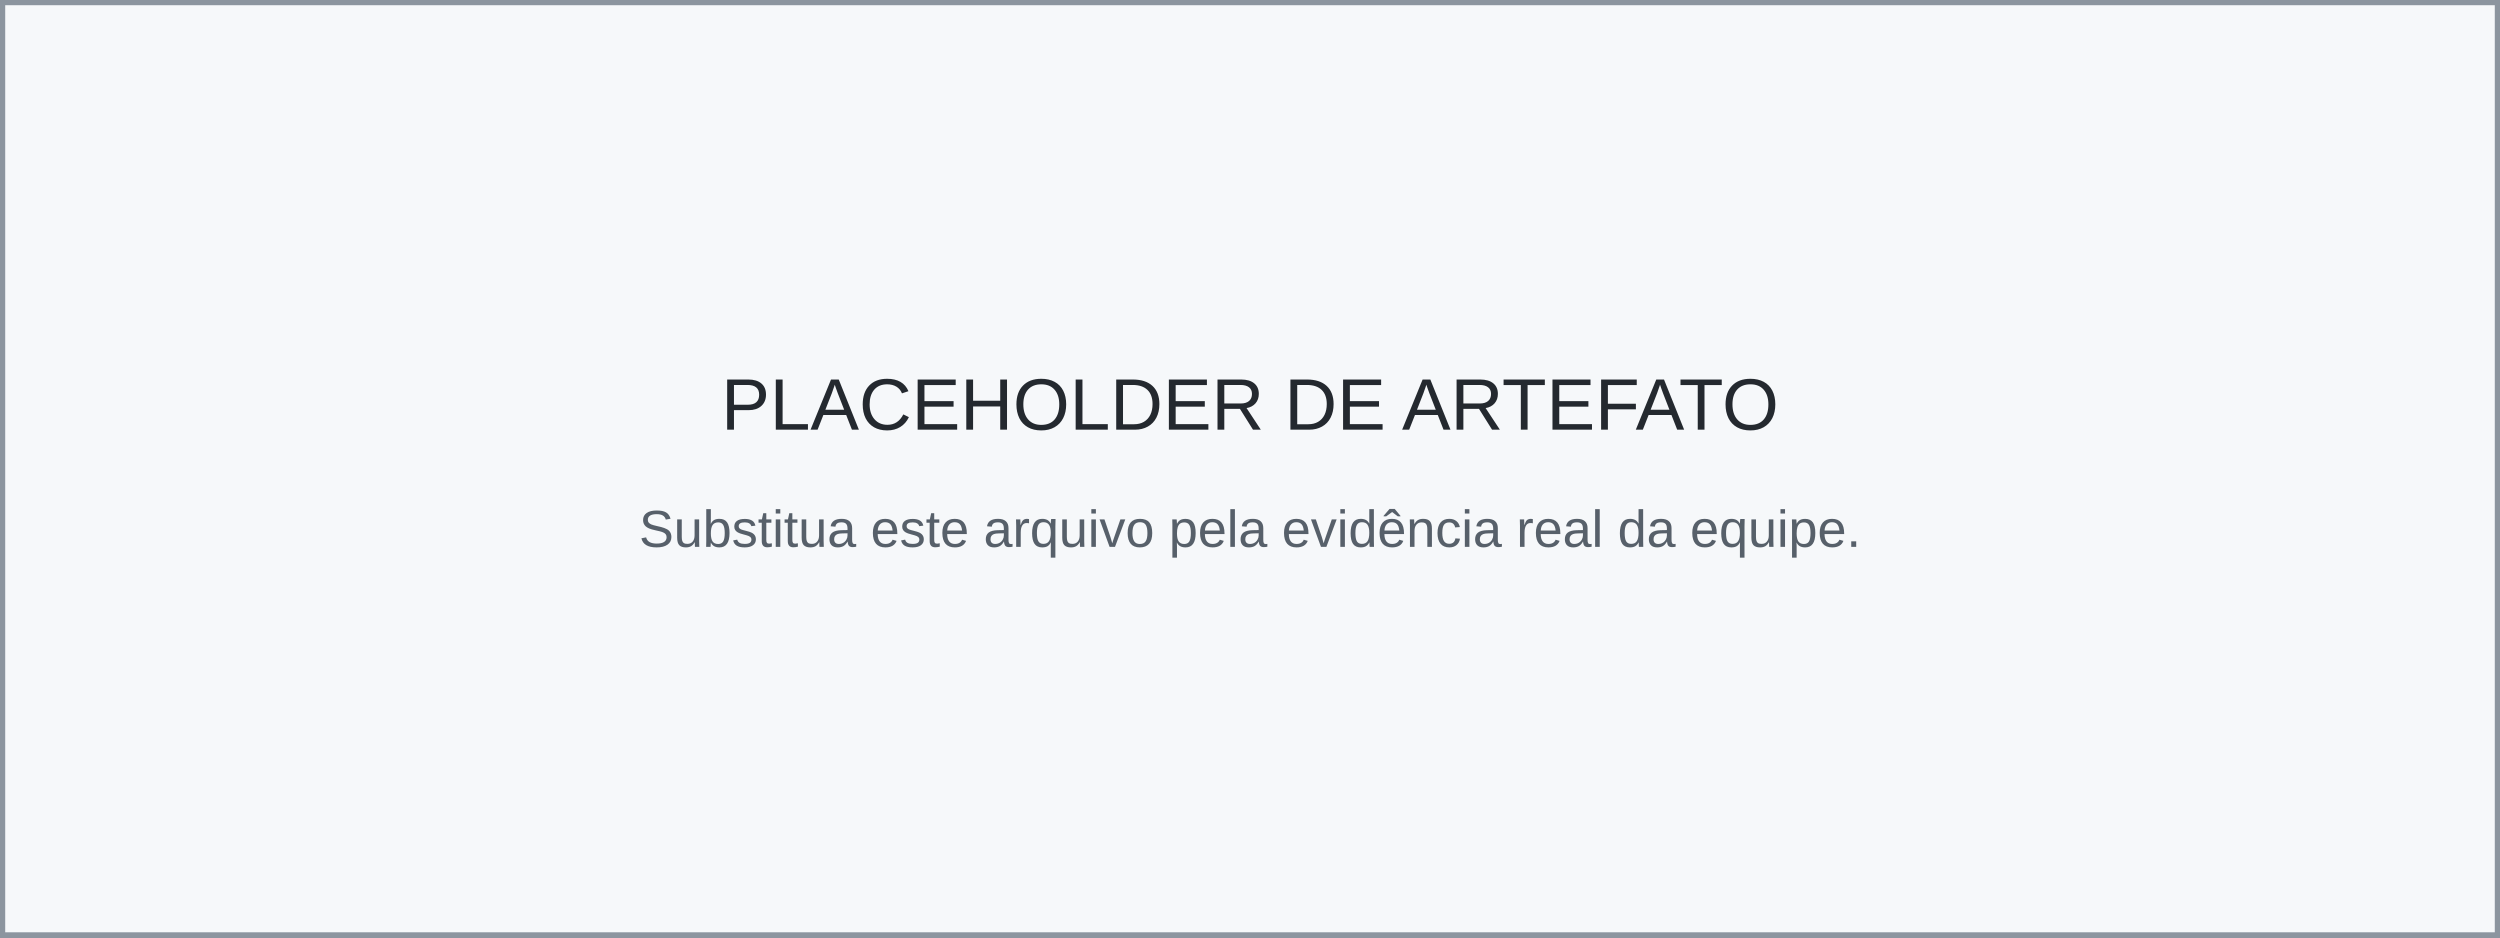
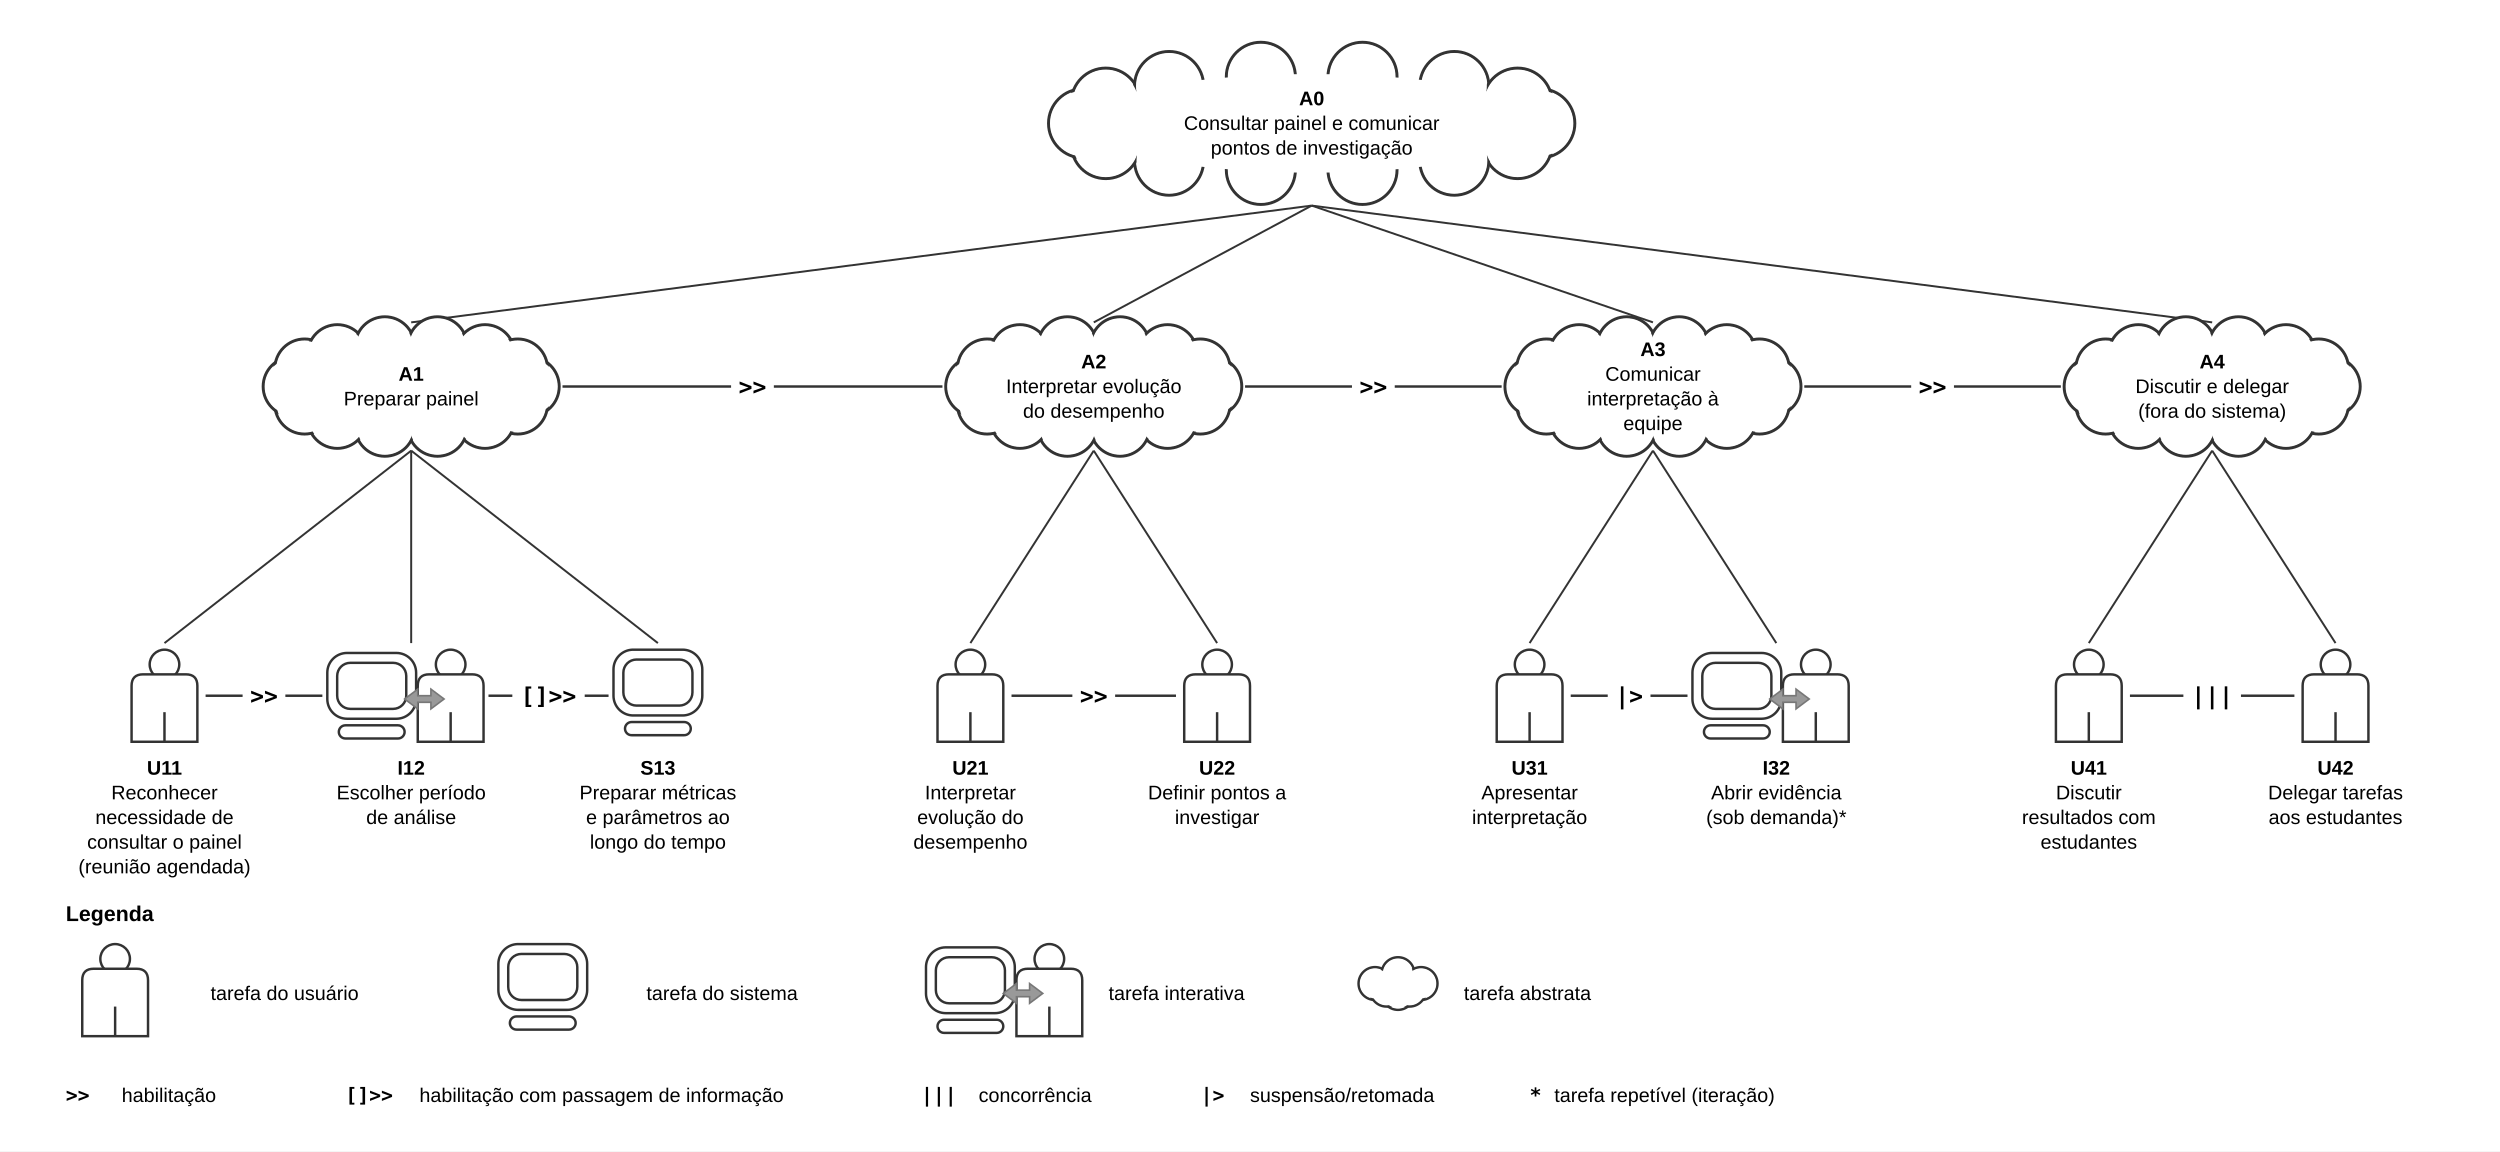
- <svg xmlns="http://www.w3.org/2000/svg" width="960" height="360" viewBox="0 0 960 360">
-   <rect width="100%" height="100%" fill="#f6f8fa" stroke="#8c959f" stroke-width="4" />
-   <text x="480" y="165" text-anchor="middle" font-family="Arial, sans-serif" font-size="28" fill="#24292f">PLACEHOLDER DE ARTEFATO</text>
-   <text x="480" y="210" text-anchor="middle" font-family="Arial, sans-serif" font-size="20" fill="#57606a">Substitua este arquivo pela evidência real da equipe.</text>
+ <svg xmlns="http://www.w3.org/2000/svg" viewBox="0 0 1520 700" width="1520" height="700" font-family="Arial, Helvetica, sans-serif">
+   <rect width="100%" height="100%" fill="#fff" />
+   <line x1="797.5" y1="125" x2="250" y2="196.0" stroke="#333" stroke-width="1.2" />
+   <line x1="797.5" y1="125" x2="665" y2="196.0" stroke="#333" stroke-width="1.2" />
+   <line x1="797.5" y1="125" x2="1005" y2="196.0" stroke="#333" stroke-width="1.2" />
+   <line x1="797.5" y1="125" x2="1345" y2="196.0" stroke="#333" stroke-width="1.2" />
+   <line x1="250" y1="274.0" x2="100" y2="391" stroke="#333" stroke-width="1.2" />
+   <line x1="250" y1="274.0" x2="250" y2="391" stroke="#333" stroke-width="1.2" />
+   <line x1="250" y1="274.0" x2="400" y2="391" stroke="#333" stroke-width="1.2" />
+   <line x1="665" y1="274.0" x2="590" y2="391" stroke="#333" stroke-width="1.2" />
+   <line x1="665" y1="274.0" x2="740" y2="391" stroke="#333" stroke-width="1.2" />
+   <line x1="1005" y1="274.0" x2="930" y2="391" stroke="#333" stroke-width="1.2" />
+   <line x1="1005" y1="274.0" x2="1080" y2="391" stroke="#333" stroke-width="1.2" />
+   <line x1="1345" y1="274.0" x2="1270" y2="391" stroke="#333" stroke-width="1.2" />
+   <line x1="1345" y1="274.0" x2="1420" y2="391" stroke="#333" stroke-width="1.2" />
+   <circle cx="936.5" cy="75.0" r="21.0" fill="#fff" stroke="#333" stroke-width="1.8" />
+   <circle cx="922.7" cy="87.6" r="21.0" fill="#fff" stroke="#333" stroke-width="1.8" />
+   <circle cx="884.2" cy="97.7" r="21.0" fill="#fff" stroke="#333" stroke-width="1.8" />
+   <circle cx="828.4" cy="103.3" r="21.0" fill="#fff" stroke="#333" stroke-width="1.8" />
+   <circle cx="766.6" cy="103.3" r="21.0" fill="#fff" stroke="#333" stroke-width="1.8" />
+   <circle cx="710.8" cy="97.7" r="21.0" fill="#fff" stroke="#333" stroke-width="1.8" />
+   <circle cx="672.3" cy="87.6" r="21.0" fill="#fff" stroke="#333" stroke-width="1.8" />
+   <circle cx="658.5" cy="75.0" r="21.0" fill="#fff" stroke="#333" stroke-width="1.8" />
+   <circle cx="672.3" cy="62.4" r="21.0" fill="#fff" stroke="#333" stroke-width="1.8" />
+   <circle cx="710.8" cy="52.3" r="21.0" fill="#fff" stroke="#333" stroke-width="1.8" />
+   <circle cx="766.6" cy="46.7" r="21.0" fill="#fff" stroke="#333" stroke-width="1.8" />
+   <circle cx="828.4" cy="46.7" r="21.0" fill="#fff" stroke="#333" stroke-width="1.8" />
+   <circle cx="884.2" cy="52.3" r="21.0" fill="#fff" stroke="#333" stroke-width="1.8" />
+   <circle cx="922.7" cy="62.4" r="21.0" fill="#fff" stroke="#333" stroke-width="1.8" />
+   <circle cx="936.5" cy="75.0" r="19.8" fill="#fff" />
+   <circle cx="922.7" cy="87.6" r="19.8" fill="#fff" />
+   <circle cx="884.2" cy="97.7" r="19.8" fill="#fff" />
+   <circle cx="828.4" cy="103.3" r="19.8" fill="#fff" />
+   <circle cx="766.6" cy="103.3" r="19.8" fill="#fff" />
+   <circle cx="710.8" cy="97.7" r="19.8" fill="#fff" />
+   <circle cx="672.3" cy="87.6" r="19.8" fill="#fff" />
+   <circle cx="658.5" cy="75.0" r="19.8" fill="#fff" />
+   <circle cx="672.3" cy="62.4" r="19.8" fill="#fff" />
+   <circle cx="710.8" cy="52.3" r="19.8" fill="#fff" />
+   <circle cx="766.6" cy="46.7" r="19.8" fill="#fff" />
+   <circle cx="828.4" cy="46.7" r="19.8" fill="#fff" />
+   <circle cx="884.2" cy="52.3" r="19.8" fill="#fff" />
+   <circle cx="922.7" cy="62.4" r="19.8" fill="#fff" />
+   <ellipse cx="797.5" cy="75" rx="140.0" ry="30.0" fill="#fff" />
+   <text x="797.5" y="64.0" text-anchor="middle" font-size="12" font-weight="700">A0</text>
+   <text x="797.5" y="79.0" text-anchor="middle" font-size="12">Consultar painel e comunicar</text>
+   <text x="797.5" y="94.0" text-anchor="middle" font-size="12">pontos de investigação</text>
+   <circle cx="321.9" cy="235.0" r="18.1" fill="#fff" stroke="#333" stroke-width="1.8" />
+   <circle cx="314.8" cy="245.8" r="18.1" fill="#fff" stroke="#333" stroke-width="1.8" />
+   <circle cx="294.9" cy="254.5" r="18.1" fill="#fff" stroke="#333" stroke-width="1.8" />
+   <circle cx="266.0" cy="259.3" r="18.1" fill="#fff" stroke="#333" stroke-width="1.8" />
+   <circle cx="234.0" cy="259.3" r="18.1" fill="#fff" stroke="#333" stroke-width="1.8" />
+   <circle cx="205.1" cy="254.5" r="18.1" fill="#fff" stroke="#333" stroke-width="1.8" />
+   <circle cx="185.2" cy="245.8" r="18.1" fill="#fff" stroke="#333" stroke-width="1.8" />
+   <circle cx="178.1" cy="235.0" r="18.1" fill="#fff" stroke="#333" stroke-width="1.8" />
+   <circle cx="185.2" cy="224.2" r="18.1" fill="#fff" stroke="#333" stroke-width="1.8" />
+   <circle cx="205.1" cy="215.5" r="18.1" fill="#fff" stroke="#333" stroke-width="1.8" />
+   <circle cx="234.0" cy="210.7" r="18.1" fill="#fff" stroke="#333" stroke-width="1.8" />
+   <circle cx="266.0" cy="210.7" r="18.1" fill="#fff" stroke="#333" stroke-width="1.8" />
+   <circle cx="294.9" cy="215.5" r="18.1" fill="#fff" stroke="#333" stroke-width="1.8" />
+   <circle cx="314.8" cy="224.2" r="18.1" fill="#fff" stroke="#333" stroke-width="1.8" />
+   <circle cx="321.9" cy="235.0" r="16.9" fill="#fff" />
+   <circle cx="314.8" cy="245.8" r="16.9" fill="#fff" />
+   <circle cx="294.9" cy="254.5" r="16.9" fill="#fff" />
+   <circle cx="266.0" cy="259.3" r="16.9" fill="#fff" />
+   <circle cx="234.0" cy="259.3" r="16.9" fill="#fff" />
+   <circle cx="205.1" cy="254.5" r="16.9" fill="#fff" />
+   <circle cx="185.2" cy="245.8" r="16.9" fill="#fff" />
+   <circle cx="178.1" cy="235.0" r="16.9" fill="#fff" />
+   <circle cx="185.2" cy="224.2" r="16.9" fill="#fff" />
+   <circle cx="205.1" cy="215.5" r="16.9" fill="#fff" />
+   <circle cx="234.0" cy="210.7" r="16.9" fill="#fff" />
+   <circle cx="266.0" cy="210.7" r="16.9" fill="#fff" />
+   <circle cx="294.9" cy="215.5" r="16.9" fill="#fff" />
+   <circle cx="314.8" cy="224.2" r="16.9" fill="#fff" />
+   <ellipse cx="250" cy="235" rx="72.94" ry="25.94" fill="#fff" />
+   <text x="250" y="231.5" text-anchor="middle" font-size="12" font-weight="700">A1</text>
+   <text x="250" y="246.5" text-anchor="middle" font-size="12">Preparar painel</text>
+   <circle cx="736.9" cy="235.0" r="18.1" fill="#fff" stroke="#333" stroke-width="1.8" />
+   <circle cx="729.8" cy="245.8" r="18.1" fill="#fff" stroke="#333" stroke-width="1.8" />
+   <circle cx="709.9" cy="254.5" r="18.1" fill="#fff" stroke="#333" stroke-width="1.8" />
+   <circle cx="681.0" cy="259.3" r="18.1" fill="#fff" stroke="#333" stroke-width="1.8" />
+   <circle cx="649.0" cy="259.3" r="18.1" fill="#fff" stroke="#333" stroke-width="1.8" />
+   <circle cx="620.1" cy="254.5" r="18.1" fill="#fff" stroke="#333" stroke-width="1.8" />
+   <circle cx="600.2" cy="245.8" r="18.1" fill="#fff" stroke="#333" stroke-width="1.8" />
+   <circle cx="593.1" cy="235.0" r="18.1" fill="#fff" stroke="#333" stroke-width="1.8" />
+   <circle cx="600.2" cy="224.2" r="18.1" fill="#fff" stroke="#333" stroke-width="1.8" />
+   <circle cx="620.1" cy="215.5" r="18.1" fill="#fff" stroke="#333" stroke-width="1.8" />
+   <circle cx="649.0" cy="210.7" r="18.1" fill="#fff" stroke="#333" stroke-width="1.8" />
+   <circle cx="681.0" cy="210.7" r="18.1" fill="#fff" stroke="#333" stroke-width="1.8" />
+   <circle cx="709.9" cy="215.5" r="18.1" fill="#fff" stroke="#333" stroke-width="1.8" />
+   <circle cx="729.8" cy="224.2" r="18.1" fill="#fff" stroke="#333" stroke-width="1.8" />
+   <circle cx="736.9" cy="235.0" r="16.9" fill="#fff" />
+   <circle cx="729.8" cy="245.8" r="16.9" fill="#fff" />
+   <circle cx="709.9" cy="254.5" r="16.9" fill="#fff" />
+   <circle cx="681.0" cy="259.3" r="16.9" fill="#fff" />
+   <circle cx="649.0" cy="259.3" r="16.9" fill="#fff" />
+   <circle cx="620.1" cy="254.5" r="16.9" fill="#fff" />
+   <circle cx="600.2" cy="245.8" r="16.9" fill="#fff" />
+   <circle cx="593.1" cy="235.0" r="16.9" fill="#fff" />
+   <circle cx="600.2" cy="224.2" r="16.9" fill="#fff" />
+   <circle cx="620.1" cy="215.5" r="16.9" fill="#fff" />
+   <circle cx="649.0" cy="210.7" r="16.9" fill="#fff" />
+   <circle cx="681.0" cy="210.7" r="16.9" fill="#fff" />
+   <circle cx="709.9" cy="215.5" r="16.9" fill="#fff" />
+   <circle cx="729.8" cy="224.2" r="16.9" fill="#fff" />
+   <ellipse cx="665" cy="235" rx="72.94" ry="25.94" fill="#fff" />
+   <text x="665" y="224.0" text-anchor="middle" font-size="12" font-weight="700">A2</text>
+   <text x="665" y="239.0" text-anchor="middle" font-size="12">Interpretar evolução</text>
+   <text x="665" y="254.0" text-anchor="middle" font-size="12">do desempenho</text>
+   <circle cx="1076.9" cy="235.0" r="18.1" fill="#fff" stroke="#333" stroke-width="1.8" />
+   <circle cx="1069.8" cy="245.8" r="18.1" fill="#fff" stroke="#333" stroke-width="1.8" />
+   <circle cx="1049.9" cy="254.5" r="18.1" fill="#fff" stroke="#333" stroke-width="1.8" />
+   <circle cx="1021.0" cy="259.3" r="18.1" fill="#fff" stroke="#333" stroke-width="1.8" />
+   <circle cx="989.0" cy="259.3" r="18.1" fill="#fff" stroke="#333" stroke-width="1.8" />
+   <circle cx="960.1" cy="254.5" r="18.1" fill="#fff" stroke="#333" stroke-width="1.8" />
+   <circle cx="940.2" cy="245.8" r="18.1" fill="#fff" stroke="#333" stroke-width="1.8" />
+   <circle cx="933.1" cy="235.0" r="18.1" fill="#fff" stroke="#333" stroke-width="1.8" />
+   <circle cx="940.2" cy="224.2" r="18.1" fill="#fff" stroke="#333" stroke-width="1.8" />
+   <circle cx="960.1" cy="215.5" r="18.1" fill="#fff" stroke="#333" stroke-width="1.8" />
+   <circle cx="989.0" cy="210.7" r="18.1" fill="#fff" stroke="#333" stroke-width="1.8" />
+   <circle cx="1021.0" cy="210.7" r="18.1" fill="#fff" stroke="#333" stroke-width="1.8" />
+   <circle cx="1049.9" cy="215.5" r="18.1" fill="#fff" stroke="#333" stroke-width="1.8" />
+   <circle cx="1069.8" cy="224.2" r="18.1" fill="#fff" stroke="#333" stroke-width="1.8" />
+   <circle cx="1076.9" cy="235.0" r="16.9" fill="#fff" />
+   <circle cx="1069.8" cy="245.8" r="16.9" fill="#fff" />
+   <circle cx="1049.9" cy="254.5" r="16.9" fill="#fff" />
+   <circle cx="1021.0" cy="259.3" r="16.9" fill="#fff" />
+   <circle cx="989.0" cy="259.3" r="16.9" fill="#fff" />
+   <circle cx="960.1" cy="254.5" r="16.9" fill="#fff" />
+   <circle cx="940.2" cy="245.8" r="16.9" fill="#fff" />
+   <circle cx="933.1" cy="235.0" r="16.9" fill="#fff" />
+   <circle cx="940.2" cy="224.2" r="16.9" fill="#fff" />
+   <circle cx="960.1" cy="215.5" r="16.9" fill="#fff" />
+   <circle cx="989.0" cy="210.7" r="16.9" fill="#fff" />
+   <circle cx="1021.0" cy="210.7" r="16.9" fill="#fff" />
+   <circle cx="1049.9" cy="215.5" r="16.9" fill="#fff" />
+   <circle cx="1069.8" cy="224.2" r="16.9" fill="#fff" />
+   <ellipse cx="1005" cy="235" rx="72.94" ry="25.94" fill="#fff" />
+   <text x="1005" y="216.5" text-anchor="middle" font-size="12" font-weight="700">A3</text>
+   <text x="1005" y="231.5" text-anchor="middle" font-size="12">Comunicar</text>
+   <text x="1005" y="246.5" text-anchor="middle" font-size="12">interpretação à</text>
+   <text x="1005" y="261.5" text-anchor="middle" font-size="12">equipe</text>
+   <circle cx="1416.9" cy="235.0" r="18.1" fill="#fff" stroke="#333" stroke-width="1.8" />
+   <circle cx="1409.8" cy="245.8" r="18.1" fill="#fff" stroke="#333" stroke-width="1.8" />
+   <circle cx="1389.9" cy="254.5" r="18.1" fill="#fff" stroke="#333" stroke-width="1.8" />
+   <circle cx="1361.0" cy="259.3" r="18.1" fill="#fff" stroke="#333" stroke-width="1.8" />
+   <circle cx="1329.0" cy="259.3" r="18.1" fill="#fff" stroke="#333" stroke-width="1.8" />
+   <circle cx="1300.1" cy="254.5" r="18.1" fill="#fff" stroke="#333" stroke-width="1.8" />
+   <circle cx="1280.2" cy="245.8" r="18.1" fill="#fff" stroke="#333" stroke-width="1.8" />
+   <circle cx="1273.1" cy="235.0" r="18.1" fill="#fff" stroke="#333" stroke-width="1.8" />
+   <circle cx="1280.2" cy="224.2" r="18.1" fill="#fff" stroke="#333" stroke-width="1.8" />
+   <circle cx="1300.1" cy="215.5" r="18.1" fill="#fff" stroke="#333" stroke-width="1.8" />
+   <circle cx="1329.0" cy="210.7" r="18.1" fill="#fff" stroke="#333" stroke-width="1.8" />
+   <circle cx="1361.0" cy="210.7" r="18.1" fill="#fff" stroke="#333" stroke-width="1.8" />
+   <circle cx="1389.9" cy="215.5" r="18.1" fill="#fff" stroke="#333" stroke-width="1.8" />
+   <circle cx="1409.8" cy="224.2" r="18.1" fill="#fff" stroke="#333" stroke-width="1.8" />
+   <circle cx="1416.9" cy="235.0" r="16.9" fill="#fff" />
+   <circle cx="1409.8" cy="245.8" r="16.9" fill="#fff" />
+   <circle cx="1389.9" cy="254.5" r="16.9" fill="#fff" />
+   <circle cx="1361.0" cy="259.3" r="16.9" fill="#fff" />
+   <circle cx="1329.0" cy="259.3" r="16.9" fill="#fff" />
+   <circle cx="1300.1" cy="254.5" r="16.9" fill="#fff" />
+   <circle cx="1280.2" cy="245.8" r="16.9" fill="#fff" />
+   <circle cx="1273.1" cy="235.0" r="16.9" fill="#fff" />
+   <circle cx="1280.2" cy="224.2" r="16.9" fill="#fff" />
+   <circle cx="1300.1" cy="215.5" r="16.9" fill="#fff" />
+   <circle cx="1329.0" cy="210.7" r="16.9" fill="#fff" />
+   <circle cx="1361.0" cy="210.7" r="16.9" fill="#fff" />
+   <circle cx="1389.9" cy="215.5" r="16.9" fill="#fff" />
+   <circle cx="1409.8" cy="224.2" r="16.9" fill="#fff" />
+   <ellipse cx="1345" cy="235" rx="72.94" ry="25.94" fill="#fff" />
+   <text x="1345" y="224.0" text-anchor="middle" font-size="12" font-weight="700">A4</text>
+   <text x="1345" y="239.0" text-anchor="middle" font-size="12">Discutir e delegar</text>
+   <text x="1345" y="254.0" text-anchor="middle" font-size="12">(fora do sistema)</text>
+   <line x1="342.0" y1="235" x2="573.0" y2="235" stroke="#333" stroke-width="1.5" />
+   <rect x="444.5" y="225" width="26" height="20" fill="#fff" />
+   <text x="457.5" y="240" text-anchor="middle" font-size="14" font-family="monospace" font-weight="700">&gt;&gt;</text>
+   <line x1="757.0" y1="235" x2="913.0" y2="235" stroke="#333" stroke-width="1.5" />
+   <rect x="822.0" y="225" width="26" height="20" fill="#fff" />
+   <text x="835.0" y="240" text-anchor="middle" font-size="14" font-family="monospace" font-weight="700">&gt;&gt;</text>
+   <line x1="1097.0" y1="235" x2="1253.0" y2="235" stroke="#333" stroke-width="1.5" />
+   <rect x="1162.0" y="225" width="26" height="20" fill="#fff" />
+   <text x="1175.0" y="240" text-anchor="middle" font-size="14" font-family="monospace" font-weight="700">&gt;&gt;</text>
+   <g transform="translate(100,395)" fill="#fff" stroke="#333" stroke-width="1.5">
+     <circle cx="0" cy="9" r="9" />
+     <path d="M-20 56 V22 Q-20 15 -13 15 H13 Q20 15 20 22 V56 Z" />
+     <line x1="0" y1="38" x2="0" y2="56" />
+   </g>
+   <text x="100" y="471" text-anchor="middle" font-size="12" font-weight="700">U11</text>
+   <text x="100" y="486" text-anchor="middle" font-size="12">Reconhecer</text>
+   <text x="100" y="501" text-anchor="middle" font-size="12">necessidade de</text>
+   <text x="100" y="516" text-anchor="middle" font-size="12">consultar o painel</text>
+   <text x="100" y="531" text-anchor="middle" font-size="12">(reunião agendada)</text>
+   <g transform="translate(226,397)" fill="#fff" stroke="#333" stroke-width="1.5">
+     <rect x="-27" y="0" width="54" height="40" rx="12" />
+     <rect x="-21" y="6" width="42" height="28" rx="8" />
+     <rect x="-20" y="44" width="40" height="8" rx="4" />
+   </g>
+   <g transform="translate(274,395)" fill="#fff" stroke="#333" stroke-width="1.5">
+     <circle cx="0" cy="9" r="9" />
+     <path d="M-20 56 V22 Q-20 15 -13 15 H13 Q20 15 20 22 V56 Z" />
+     <line x1="0" y1="38" x2="0" y2="56" />
+   </g>
+   <path d="M246,425 l8,-6 v4 h8 v-4 l8,6 l-8,6 v-4 h-8 v4 z" fill="#999" stroke="#777" stroke-width="1" />
+   <text x="250" y="471" text-anchor="middle" font-size="12" font-weight="700">I12</text>
+   <text x="250" y="486" text-anchor="middle" font-size="12">Escolher período</text>
+   <text x="250" y="501" text-anchor="middle" font-size="12">de análise</text>
+   <g transform="translate(400,395)" fill="#fff" stroke="#333" stroke-width="1.5">
+     <rect x="-27" y="0" width="54" height="40" rx="12" />
+     <rect x="-21" y="6" width="42" height="28" rx="8" />
+     <rect x="-20" y="44" width="40" height="8" rx="4" />
+   </g>
+   <text x="400" y="471" text-anchor="middle" font-size="12" font-weight="700">S13</text>
+   <text x="400" y="486" text-anchor="middle" font-size="12">Preparar métricas</text>
+   <text x="400" y="501" text-anchor="middle" font-size="12">e parâmetros ao</text>
+   <text x="400" y="516" text-anchor="middle" font-size="12">longo do tempo</text>
+   <g transform="translate(590,395)" fill="#fff" stroke="#333" stroke-width="1.5">
+     <circle cx="0" cy="9" r="9" />
+     <path d="M-20 56 V22 Q-20 15 -13 15 H13 Q20 15 20 22 V56 Z" />
+     <line x1="0" y1="38" x2="0" y2="56" />
+   </g>
+   <text x="590" y="471" text-anchor="middle" font-size="12" font-weight="700">U21</text>
+   <text x="590" y="486" text-anchor="middle" font-size="12">Interpretar</text>
+   <text x="590" y="501" text-anchor="middle" font-size="12">evolução do</text>
+   <text x="590" y="516" text-anchor="middle" font-size="12">desempenho</text>
+   <g transform="translate(740,395)" fill="#fff" stroke="#333" stroke-width="1.5">
+     <circle cx="0" cy="9" r="9" />
+     <path d="M-20 56 V22 Q-20 15 -13 15 H13 Q20 15 20 22 V56 Z" />
+     <line x1="0" y1="38" x2="0" y2="56" />
+   </g>
+   <text x="740" y="471" text-anchor="middle" font-size="12" font-weight="700">U22</text>
+   <text x="740" y="486" text-anchor="middle" font-size="12">Definir pontos a</text>
+   <text x="740" y="501" text-anchor="middle" font-size="12">investigar</text>
+   <g transform="translate(930,395)" fill="#fff" stroke="#333" stroke-width="1.5">
+     <circle cx="0" cy="9" r="9" />
+     <path d="M-20 56 V22 Q-20 15 -13 15 H13 Q20 15 20 22 V56 Z" />
+     <line x1="0" y1="38" x2="0" y2="56" />
+   </g>
+   <text x="930" y="471" text-anchor="middle" font-size="12" font-weight="700">U31</text>
+   <text x="930" y="486" text-anchor="middle" font-size="12">Apresentar</text>
+   <text x="930" y="501" text-anchor="middle" font-size="12">interpretação</text>
+   <g transform="translate(1056,397)" fill="#fff" stroke="#333" stroke-width="1.5">
+     <rect x="-27" y="0" width="54" height="40" rx="12" />
+     <rect x="-21" y="6" width="42" height="28" rx="8" />
+     <rect x="-20" y="44" width="40" height="8" rx="4" />
+   </g>
+   <g transform="translate(1104,395)" fill="#fff" stroke="#333" stroke-width="1.5">
+     <circle cx="0" cy="9" r="9" />
+     <path d="M-20 56 V22 Q-20 15 -13 15 H13 Q20 15 20 22 V56 Z" />
+     <line x1="0" y1="38" x2="0" y2="56" />
+   </g>
+   <path d="M1076,425 l8,-6 v4 h8 v-4 l8,6 l-8,6 v-4 h-8 v4 z" fill="#999" stroke="#777" stroke-width="1" />
+   <text x="1080" y="471" text-anchor="middle" font-size="12" font-weight="700">I32</text>
+   <text x="1080" y="486" text-anchor="middle" font-size="12">Abrir evidência</text>
+   <text x="1080" y="501" text-anchor="middle" font-size="12">(sob demanda)*</text>
+   <g transform="translate(1270,395)" fill="#fff" stroke="#333" stroke-width="1.5">
+     <circle cx="0" cy="9" r="9" />
+     <path d="M-20 56 V22 Q-20 15 -13 15 H13 Q20 15 20 22 V56 Z" />
+     <line x1="0" y1="38" x2="0" y2="56" />
+   </g>
+   <text x="1270" y="471" text-anchor="middle" font-size="12" font-weight="700">U41</text>
+   <text x="1270" y="486" text-anchor="middle" font-size="12">Discutir</text>
+   <text x="1270" y="501" text-anchor="middle" font-size="12">resultados com</text>
+   <text x="1270" y="516" text-anchor="middle" font-size="12">estudantes</text>
+   <g transform="translate(1420,395)" fill="#fff" stroke="#333" stroke-width="1.5">
+     <circle cx="0" cy="9" r="9" />
+     <path d="M-20 56 V22 Q-20 15 -13 15 H13 Q20 15 20 22 V56 Z" />
+     <line x1="0" y1="38" x2="0" y2="56" />
+   </g>
+   <text x="1420" y="471" text-anchor="middle" font-size="12" font-weight="700">U42</text>
+   <text x="1420" y="486" text-anchor="middle" font-size="12">Delegar tarefas</text>
+   <text x="1420" y="501" text-anchor="middle" font-size="12">aos estudantes</text>
+   <line x1="125" y1="423" x2="196" y2="423" stroke="#333" stroke-width="1.5" />
+   <rect x="147.5" y="413" width="26" height="20" fill="#fff" />
+   <text x="160.5" y="428" text-anchor="middle" font-size="14" font-family="monospace" font-weight="700">&gt;&gt;</text>
+   <line x1="297" y1="423" x2="370" y2="423" stroke="#333" stroke-width="1.5" />
+   <rect x="311.5" y="413" width="44" height="20" fill="#fff" />
+   <text x="333.5" y="428" text-anchor="middle" font-size="14" font-family="monospace" font-weight="700">[]&gt;&gt;</text>
+   <line x1="615" y1="423" x2="715" y2="423" stroke="#333" stroke-width="1.5" />
+   <rect x="652.0" y="413" width="26" height="20" fill="#fff" />
+   <text x="665.0" y="428" text-anchor="middle" font-size="14" font-family="monospace" font-weight="700">&gt;&gt;</text>
+   <line x1="955" y1="423" x2="1026" y2="423" stroke="#333" stroke-width="1.5" />
+   <rect x="977.5" y="413" width="26" height="20" fill="#fff" />
+   <text x="990.5" y="428" text-anchor="middle" font-size="14" font-family="monospace" font-weight="700">|&gt;</text>
+   <line x1="1295" y1="423" x2="1395" y2="423" stroke="#333" stroke-width="1.5" />
+   <rect x="1327.5" y="413" width="35" height="20" fill="#fff" />
+   <text x="1345.0" y="428" text-anchor="middle" font-size="14" font-family="monospace" font-weight="700">|||</text>
+   <text x="40" y="560" font-size="13" font-weight="700">Legenda</text>
+   <g transform="translate(70,574)" fill="#fff" stroke="#333" stroke-width="1.5">
+     <circle cx="0" cy="9" r="9" />
+     <path d="M-20 56 V22 Q-20 15 -13 15 H13 Q20 15 20 22 V56 Z" />
+     <line x1="0" y1="38" x2="0" y2="56" />
+   </g>
+   <text x="128" y="608" font-size="12">tarefa do usuário</text>
+   <g transform="translate(330,574)" fill="#fff" stroke="#333" stroke-width="1.5">
+     <rect x="-27" y="0" width="54" height="40" rx="12" />
+     <rect x="-21" y="6" width="42" height="28" rx="8" />
+     <rect x="-20" y="44" width="40" height="8" rx="4" />
+   </g>
+   <text x="393" y="608" font-size="12">tarefa do sistema</text>
+   <g transform="translate(590,576)" fill="#fff" stroke="#333" stroke-width="1.5">
+     <rect x="-27" y="0" width="54" height="40" rx="12" />
+     <rect x="-21" y="6" width="42" height="28" rx="8" />
+     <rect x="-20" y="44" width="40" height="8" rx="4" />
+   </g>
+   <g transform="translate(638,574)" fill="#fff" stroke="#333" stroke-width="1.5">
+     <circle cx="0" cy="9" r="9" />
+     <path d="M-20 56 V22 Q-20 15 -13 15 H13 Q20 15 20 22 V56 Z" />
+     <line x1="0" y1="38" x2="0" y2="56" />
+   </g>
+   <path d="M610,604 l8,-6 v4 h8 v-4 l8,6 l-8,6 v-4 h-8 v4 z" fill="#999" stroke="#777" stroke-width="1" />
+   <text x="674" y="608" font-size="12">tarefa interativa</text>
+   <circle cx="836" cy="598" r="10" fill="#fff" stroke="#333" stroke-width="1.5" />
+   <circle cx="850" cy="592" r="10" fill="#fff" stroke="#333" stroke-width="1.5" />
+   <circle cx="864" cy="598" r="10" fill="#fff" stroke="#333" stroke-width="1.5" />
+   <circle cx="850" cy="604" r="10" fill="#fff" stroke="#333" stroke-width="1.5" />
+   <circle cx="843" cy="602" r="10" fill="#fff" stroke="#333" stroke-width="1.5" />
+   <circle cx="857" cy="602" r="10" fill="#fff" stroke="#333" stroke-width="1.5" />
+   <circle cx="836" cy="598" r="9" fill="#fff" />
+   <circle cx="850" cy="592" r="9" fill="#fff" />
+   <circle cx="864" cy="598" r="9" fill="#fff" />
+   <circle cx="850" cy="604" r="9" fill="#fff" />
+   <circle cx="843" cy="602" r="9" fill="#fff" />
+   <circle cx="857" cy="602" r="9" fill="#fff" />
+   <text x="890" y="608" font-size="12">tarefa abstrata</text>
+   <text x="40" y="670" font-size="12" font-family="monospace" font-weight="700">&gt;&gt;</text>
+   <text x="74" y="670" font-size="12">habilitação</text>
+   <text x="210" y="670" font-size="12" font-family="monospace" font-weight="700">[]&gt;&gt;</text>
+   <text x="255" y="670" font-size="12">habilitação com passagem de informação</text>
+   <text x="560" y="670" font-size="12" font-family="monospace" font-weight="700">|||</text>
+   <text x="595" y="670" font-size="12">concorrência</text>
+   <text x="730" y="670" font-size="12" font-family="monospace" font-weight="700">|&gt;</text>
+   <text x="760" y="670" font-size="12">suspensão/retomada</text>
+   <text x="930" y="670" font-size="12" font-family="monospace" font-weight="700">*</text>
+   <text x="945" y="670" font-size="12">tarefa repetível (iteração)</text>
</svg>
